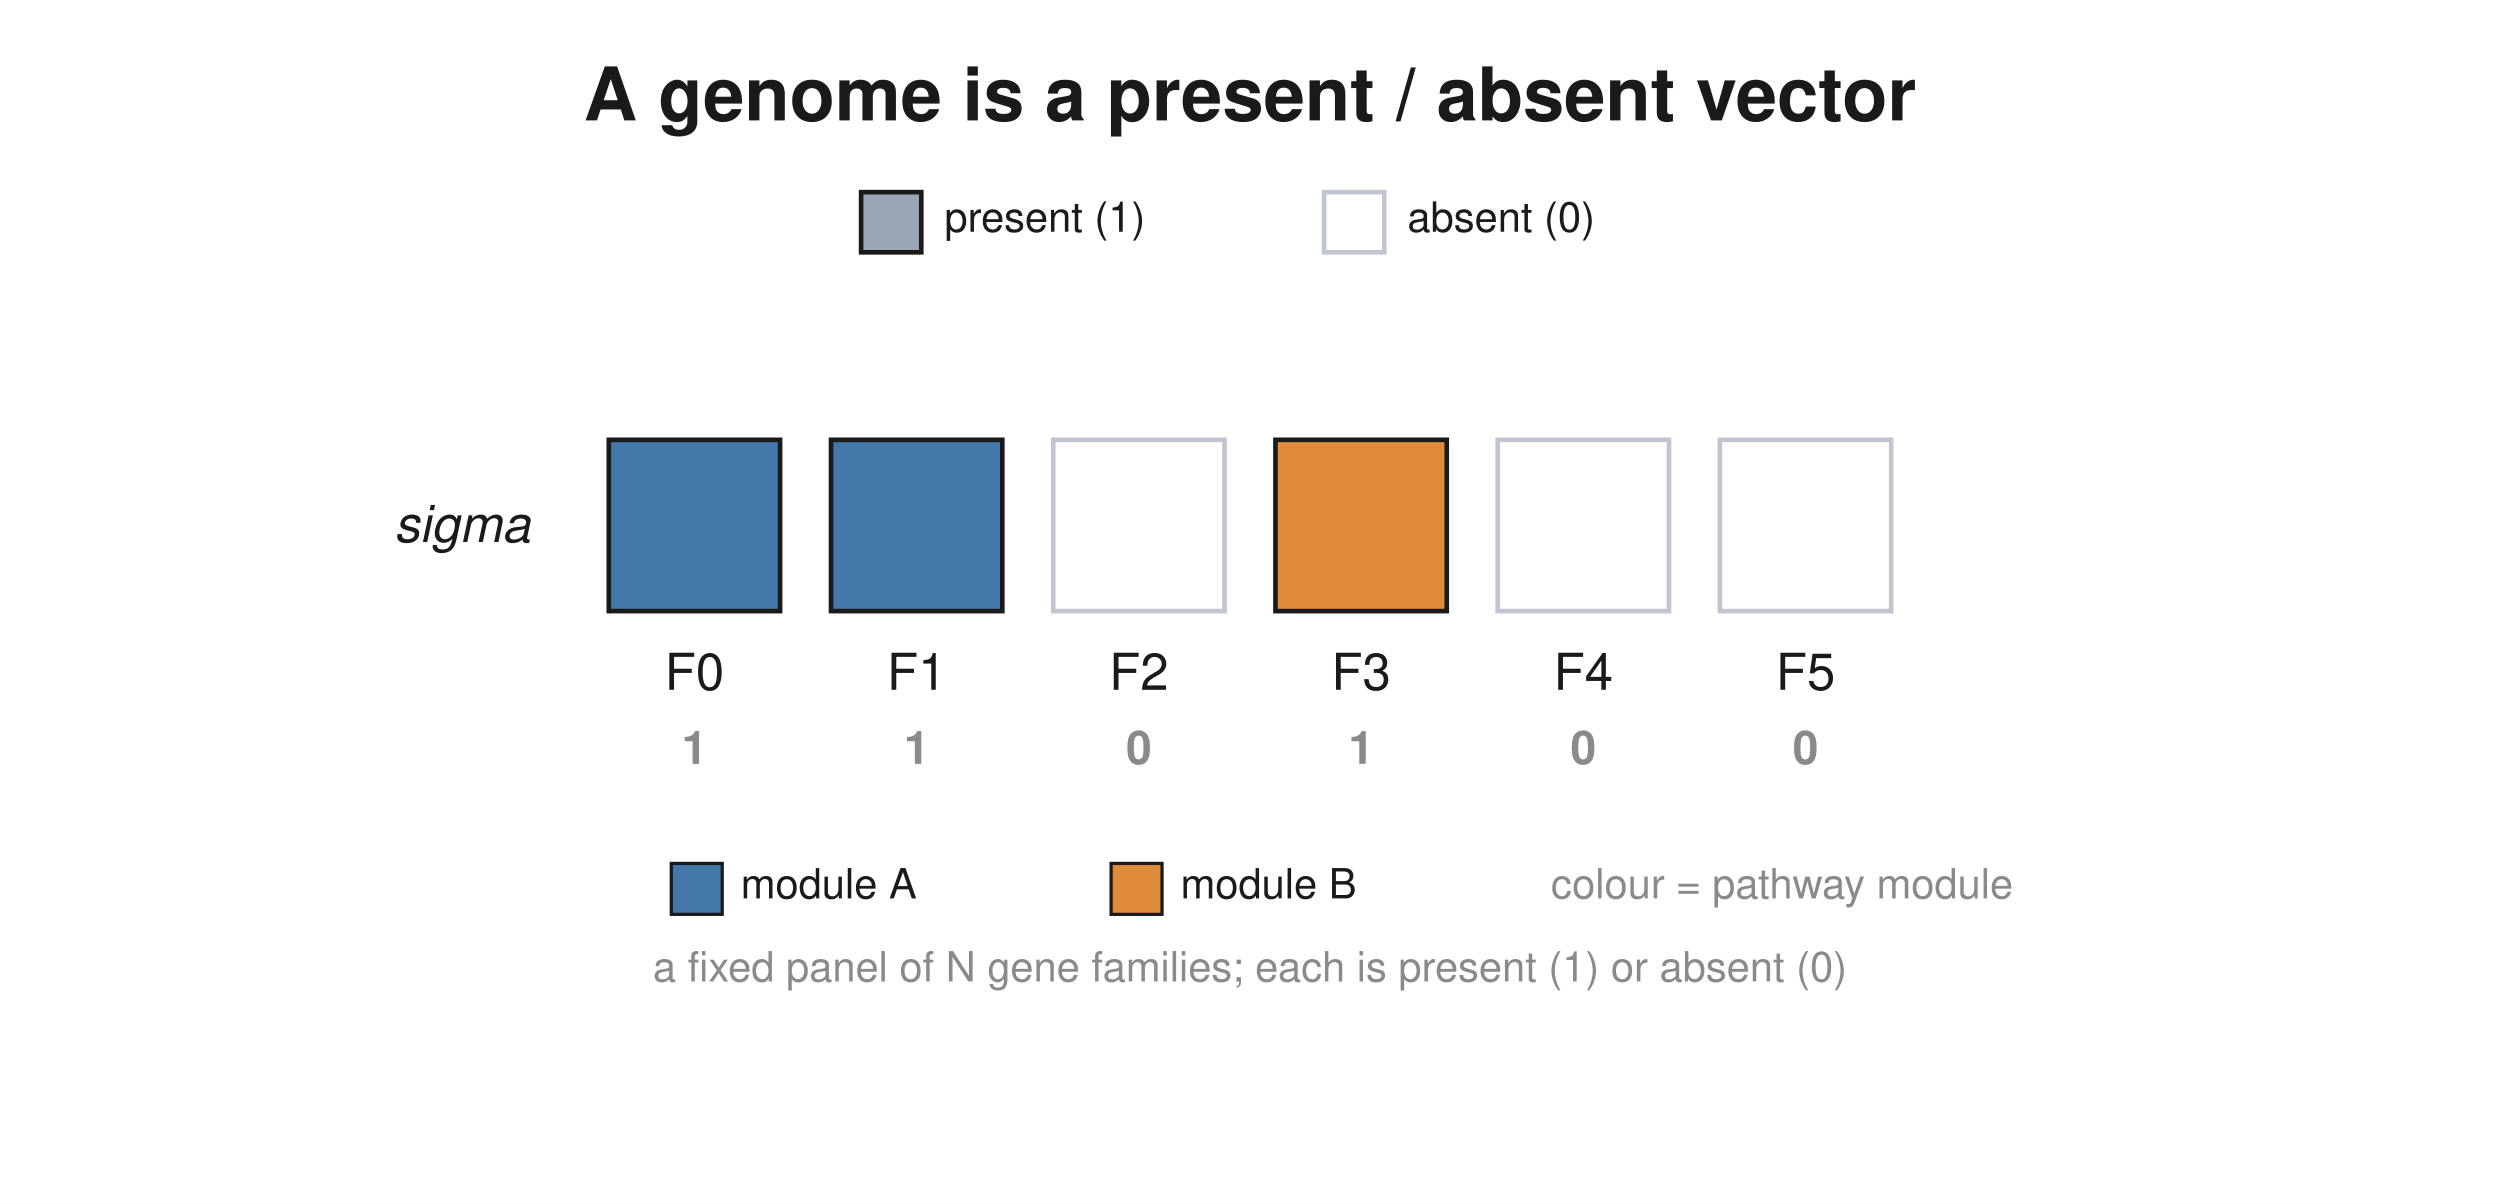
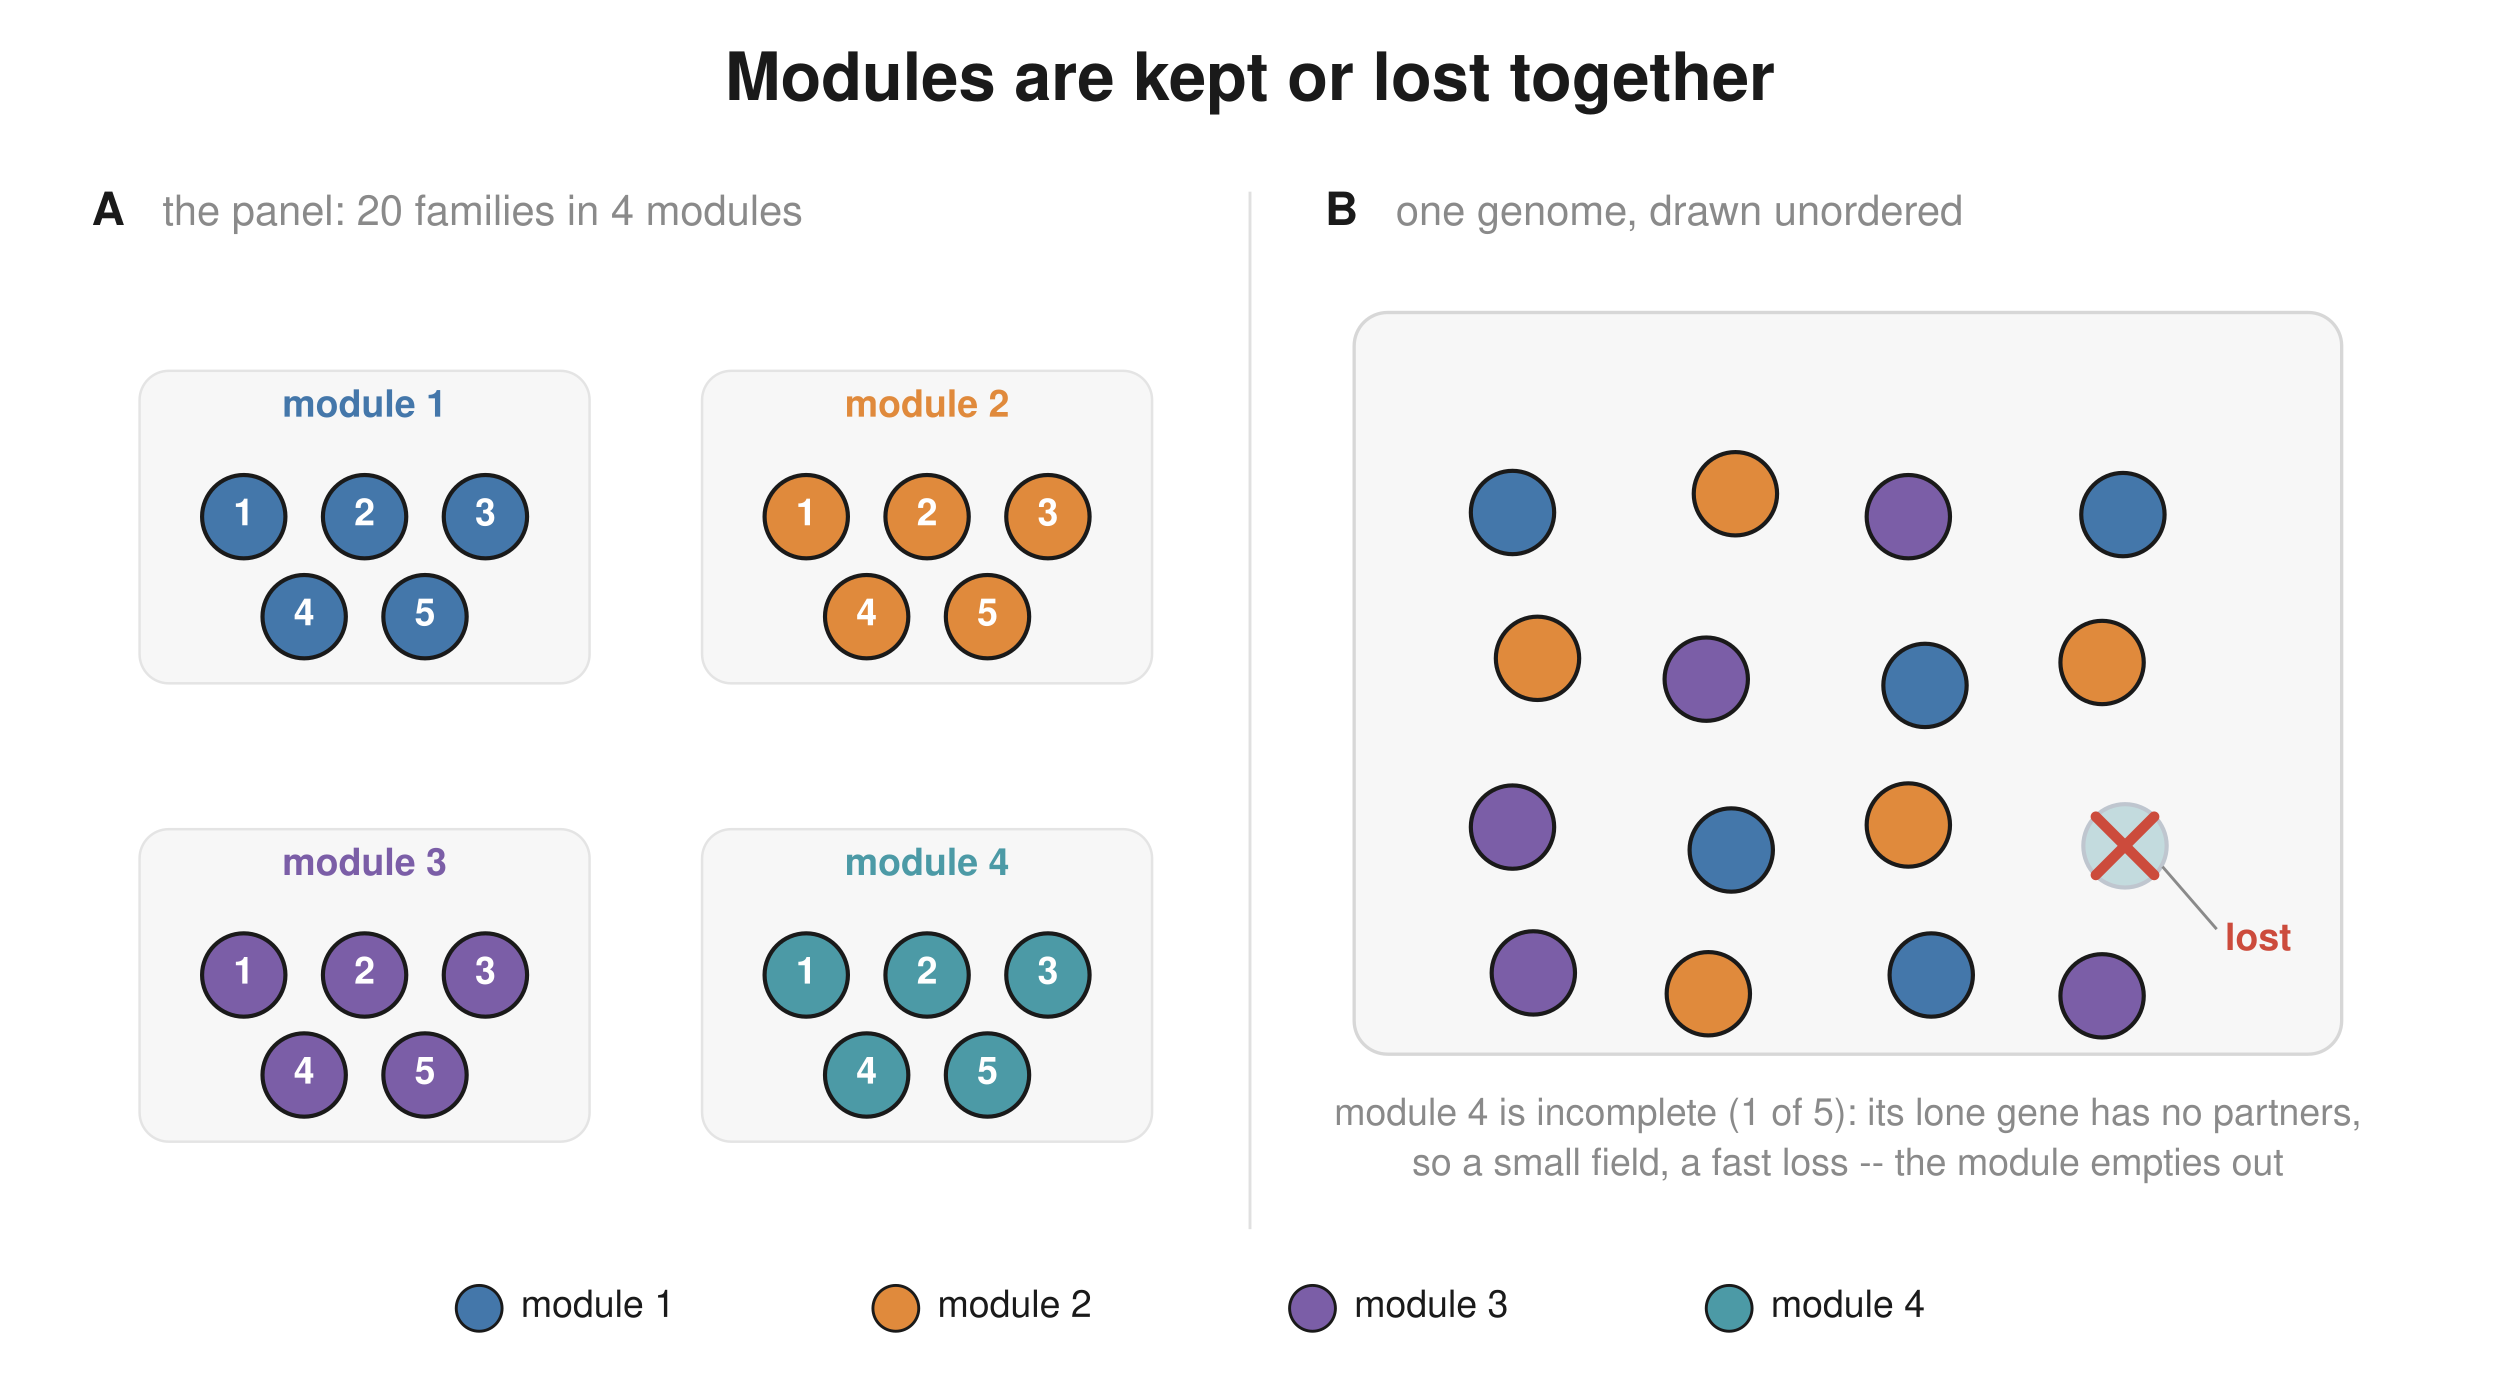
- <svg xmlns="http://www.w3.org/2000/svg" width="1080" height="520" viewBox="0 0 1080 520">
+ <svg xmlns="http://www.w3.org/2000/svg" width="1200" height="660" viewBox="0 0 1200 660">
  <defs>
</defs>
-   <rect x="0" y="0" width="1080" height="520" fill="white" />
-   <text x="540.0" y="52" font-size="32" font-family="Helvetica" text-anchor="middle" font-weight="bold" fill="#1a1a1a">A genome is a present / absent vector</text>
-   <rect x="372.0" y="83" width="26" height="26" fill="#9aa7b4" stroke="#1a1a1a" stroke-width="2.0" />
-   <text x="408.0" y="96" font-size="18" font-family="Helvetica" text-anchor="start" dominant-baseline="central" fill="#1a1a1a">present (1)</text>
-   <rect x="572.0" y="83" width="26" height="26" fill="white" stroke="#bfc6cf" stroke-width="2.0" />
-   <text x="608.0" y="96" font-size="18" font-family="Helvetica" text-anchor="start" dominant-baseline="central" fill="#1a1a1a">absent (0)</text>
-   <rect x="263.0" y="190" width="74" height="74" fill="#4477AA" stroke="#1a1a1a" stroke-width="2.0" />
-   <text x="300.0" y="298" font-size="22" font-family="Helvetica" text-anchor="middle" fill="#1a1a1a">F0</text>
-   <text x="300.0" y="330" font-size="20" font-family="Helvetica" text-anchor="middle" font-weight="bold" fill="#8a8a8a">1</text>
-   <rect x="359.0" y="190" width="74" height="74" fill="#4477AA" stroke="#1a1a1a" stroke-width="2.0" />
-   <text x="396.0" y="298" font-size="22" font-family="Helvetica" text-anchor="middle" fill="#1a1a1a">F1</text>
-   <text x="396.0" y="330" font-size="20" font-family="Helvetica" text-anchor="middle" font-weight="bold" fill="#8a8a8a">1</text>
-   <rect x="455.0" y="190" width="74" height="74" fill="white" stroke="#bfc6cf" stroke-width="2.0" />
-   <text x="492.0" y="298" font-size="22" font-family="Helvetica" text-anchor="middle" fill="#1a1a1a">F2</text>
-   <text x="492.0" y="330" font-size="20" font-family="Helvetica" text-anchor="middle" font-weight="bold" fill="#8a8a8a">0</text>
-   <rect x="551.0" y="190" width="74" height="74" fill="#E08A3C" stroke="#1a1a1a" stroke-width="2.0" />
-   <text x="588.0" y="298" font-size="22" font-family="Helvetica" text-anchor="middle" fill="#1a1a1a">F3</text>
-   <text x="588.0" y="330" font-size="20" font-family="Helvetica" text-anchor="middle" font-weight="bold" fill="#8a8a8a">1</text>
-   <rect x="647.0" y="190" width="74" height="74" fill="white" stroke="#bfc6cf" stroke-width="2.0" />
-   <text x="684.0" y="298" font-size="22" font-family="Helvetica" text-anchor="middle" fill="#1a1a1a">F4</text>
-   <text x="684.0" y="330" font-size="20" font-family="Helvetica" text-anchor="middle" font-weight="bold" fill="#8a8a8a">0</text>
-   <rect x="743.0" y="190" width="74" height="74" fill="white" stroke="#bfc6cf" stroke-width="2.0" />
-   <text x="780.0" y="298" font-size="22" font-family="Helvetica" text-anchor="middle" fill="#1a1a1a">F5</text>
-   <text x="780.0" y="330" font-size="20" font-family="Helvetica" text-anchor="middle" font-weight="bold" fill="#8a8a8a">0</text>
-   <text x="229.0" y="227.0" font-size="22" font-family="Helvetica" text-anchor="end" dominant-baseline="central" fill="#1a1a1a" font-style="italic">sigma</text>
-   <rect x="290.0" y="373" width="22" height="22" fill="#4477AA" stroke="#1a1a1a" stroke-width="1.4" />
-   <text x="320.0" y="384" font-size="18" font-family="Helvetica" text-anchor="start" dominant-baseline="central" fill="#1a1a1a">module A</text>
-   <rect x="480.0" y="373" width="22" height="22" fill="#E08A3C" stroke="#1a1a1a" stroke-width="1.4" />
-   <text x="510.0" y="384" font-size="18" font-family="Helvetica" text-anchor="start" dominant-baseline="central" fill="#1a1a1a">module B</text>
-   <text x="670.0" y="384" font-size="18" font-family="Helvetica" text-anchor="start" dominant-baseline="central" fill="#8a8a8a">colour = pathway module</text>
-   <text x="540.0" y="424" font-size="18" font-family="Helvetica" text-anchor="middle" fill="#8a8a8a">a fixed panel of N gene families; each is present (1) or absent (0)</text>
+   <rect x="0" y="0" width="1200" height="660" fill="white" />
+   <text x="600.0" y="48" font-size="32" font-family="Helvetica" text-anchor="middle" font-weight="bold" fill="#1a1a1a">Modules are kept or lost together</text>
+   <path d="M600,92 L600,590" stroke="#e0e0e0" stroke-width="1.4" />
+   <text x="44" y="108" font-size="22" font-family="Helvetica" text-anchor="start" font-weight="bold" fill="#1a1a1a">A</text>
+   <text x="78" y="108" font-size="20" font-family="Helvetica" text-anchor="start" fill="#8a8a8a">the panel: 20 families in 4 modules</text>
+   <rect x="67" y="178" width="216" height="150" rx="14" fill="#f7f7f7" stroke="#e4e4e4" stroke-width="1.2" />
+   <text x="175" y="200" font-size="18" font-family="Helvetica" text-anchor="middle" fill="#4477AA" font-weight="bold">module 1</text>
+   <circle cx="117" cy="248" r="20" fill="#4477AA" stroke="#1a1a1a" stroke-width="2.0" />
+   <text x="117" y="248" font-size="18" font-family="Helvetica" text-anchor="middle" dominant-baseline="central" fill="white" font-weight="bold">1</text>
+   <circle cx="175" cy="248" r="20" fill="#4477AA" stroke="#1a1a1a" stroke-width="2.0" />
+   <text x="175" y="248" font-size="18" font-family="Helvetica" text-anchor="middle" dominant-baseline="central" fill="white" font-weight="bold">2</text>
+   <circle cx="233" cy="248" r="20" fill="#4477AA" stroke="#1a1a1a" stroke-width="2.0" />
+   <text x="233" y="248" font-size="18" font-family="Helvetica" text-anchor="middle" dominant-baseline="central" fill="white" font-weight="bold">3</text>
+   <circle cx="146" cy="296" r="20" fill="#4477AA" stroke="#1a1a1a" stroke-width="2.0" />
+   <text x="146" y="296" font-size="18" font-family="Helvetica" text-anchor="middle" dominant-baseline="central" fill="white" font-weight="bold">4</text>
+   <circle cx="204" cy="296" r="20" fill="#4477AA" stroke="#1a1a1a" stroke-width="2.0" />
+   <text x="204" y="296" font-size="18" font-family="Helvetica" text-anchor="middle" dominant-baseline="central" fill="white" font-weight="bold">5</text>
+   <rect x="337" y="178" width="216" height="150" rx="14" fill="#f7f7f7" stroke="#e4e4e4" stroke-width="1.2" />
+   <text x="445" y="200" font-size="18" font-family="Helvetica" text-anchor="middle" fill="#E08A3C" font-weight="bold">module 2</text>
+   <circle cx="387" cy="248" r="20" fill="#E08A3C" stroke="#1a1a1a" stroke-width="2.0" />
+   <text x="387" y="248" font-size="18" font-family="Helvetica" text-anchor="middle" dominant-baseline="central" fill="white" font-weight="bold">1</text>
+   <circle cx="445" cy="248" r="20" fill="#E08A3C" stroke="#1a1a1a" stroke-width="2.0" />
+   <text x="445" y="248" font-size="18" font-family="Helvetica" text-anchor="middle" dominant-baseline="central" fill="white" font-weight="bold">2</text>
+   <circle cx="503" cy="248" r="20" fill="#E08A3C" stroke="#1a1a1a" stroke-width="2.0" />
+   <text x="503" y="248" font-size="18" font-family="Helvetica" text-anchor="middle" dominant-baseline="central" fill="white" font-weight="bold">3</text>
+   <circle cx="416" cy="296" r="20" fill="#E08A3C" stroke="#1a1a1a" stroke-width="2.0" />
+   <text x="416" y="296" font-size="18" font-family="Helvetica" text-anchor="middle" dominant-baseline="central" fill="white" font-weight="bold">4</text>
+   <circle cx="474" cy="296" r="20" fill="#E08A3C" stroke="#1a1a1a" stroke-width="2.0" />
+   <text x="474" y="296" font-size="18" font-family="Helvetica" text-anchor="middle" dominant-baseline="central" fill="white" font-weight="bold">5</text>
+   <rect x="67" y="398" width="216" height="150" rx="14" fill="#f7f7f7" stroke="#e4e4e4" stroke-width="1.2" />
+   <text x="175" y="420" font-size="18" font-family="Helvetica" text-anchor="middle" fill="#7B5EA7" font-weight="bold">module 3</text>
+   <circle cx="117" cy="468" r="20" fill="#7B5EA7" stroke="#1a1a1a" stroke-width="2.0" />
+   <text x="117" y="468" font-size="18" font-family="Helvetica" text-anchor="middle" dominant-baseline="central" fill="white" font-weight="bold">1</text>
+   <circle cx="175" cy="468" r="20" fill="#7B5EA7" stroke="#1a1a1a" stroke-width="2.0" />
+   <text x="175" y="468" font-size="18" font-family="Helvetica" text-anchor="middle" dominant-baseline="central" fill="white" font-weight="bold">2</text>
+   <circle cx="233" cy="468" r="20" fill="#7B5EA7" stroke="#1a1a1a" stroke-width="2.0" />
+   <text x="233" y="468" font-size="18" font-family="Helvetica" text-anchor="middle" dominant-baseline="central" fill="white" font-weight="bold">3</text>
+   <circle cx="146" cy="516" r="20" fill="#7B5EA7" stroke="#1a1a1a" stroke-width="2.0" />
+   <text x="146" y="516" font-size="18" font-family="Helvetica" text-anchor="middle" dominant-baseline="central" fill="white" font-weight="bold">4</text>
+   <circle cx="204" cy="516" r="20" fill="#7B5EA7" stroke="#1a1a1a" stroke-width="2.0" />
+   <text x="204" y="516" font-size="18" font-family="Helvetica" text-anchor="middle" dominant-baseline="central" fill="white" font-weight="bold">5</text>
+   <rect x="337" y="398" width="216" height="150" rx="14" fill="#f7f7f7" stroke="#e4e4e4" stroke-width="1.2" />
+   <text x="445" y="420" font-size="18" font-family="Helvetica" text-anchor="middle" fill="#4C9AA6" font-weight="bold">module 4</text>
+   <circle cx="387" cy="468" r="20" fill="#4C9AA6" stroke="#1a1a1a" stroke-width="2.0" />
+   <text x="387" y="468" font-size="18" font-family="Helvetica" text-anchor="middle" dominant-baseline="central" fill="white" font-weight="bold">1</text>
+   <circle cx="445" cy="468" r="20" fill="#4C9AA6" stroke="#1a1a1a" stroke-width="2.0" />
+   <text x="445" y="468" font-size="18" font-family="Helvetica" text-anchor="middle" dominant-baseline="central" fill="white" font-weight="bold">2</text>
+   <circle cx="503" cy="468" r="20" fill="#4C9AA6" stroke="#1a1a1a" stroke-width="2.0" />
+   <text x="503" y="468" font-size="18" font-family="Helvetica" text-anchor="middle" dominant-baseline="central" fill="white" font-weight="bold">3</text>
+   <circle cx="416" cy="516" r="20" fill="#4C9AA6" stroke="#1a1a1a" stroke-width="2.0" />
+   <text x="416" y="516" font-size="18" font-family="Helvetica" text-anchor="middle" dominant-baseline="central" fill="white" font-weight="bold">4</text>
+   <circle cx="474" cy="516" r="20" fill="#4C9AA6" stroke="#1a1a1a" stroke-width="2.0" />
+   <text x="474" y="516" font-size="18" font-family="Helvetica" text-anchor="middle" dominant-baseline="central" fill="white" font-weight="bold">5</text>
+   <text x="636" y="108" font-size="22" font-family="Helvetica" text-anchor="start" font-weight="bold" fill="#1a1a1a">B</text>
+   <text x="670" y="108" font-size="20" font-family="Helvetica" text-anchor="start" fill="#8a8a8a">one genome, drawn unordered</text>
+   <rect x="650" y="150" width="474" height="356" rx="16" fill="#f7f7f7" stroke="#d7d7d7" stroke-width="1.6" />
+   <circle cx="726" cy="246" r="20" fill="#4477AA" stroke="#1a1a1a" stroke-width="2.0" />
+   <circle cx="833" cy="237" r="20" fill="#E08A3C" stroke="#1a1a1a" stroke-width="2.0" />
+   <circle cx="916" cy="248" r="20" fill="#7B5EA7" stroke="#1a1a1a" stroke-width="2.0" />
+   <circle cx="1019" cy="247" r="20" fill="#4477AA" stroke="#1a1a1a" stroke-width="2.0" />
+   <circle cx="738" cy="316" r="20" fill="#E08A3C" stroke="#1a1a1a" stroke-width="2.0" />
+   <circle cx="819" cy="326" r="20" fill="#7B5EA7" stroke="#1a1a1a" stroke-width="2.0" />
+   <circle cx="924" cy="329" r="20" fill="#4477AA" stroke="#1a1a1a" stroke-width="2.0" />
+   <circle cx="1009" cy="318" r="20" fill="#E08A3C" stroke="#1a1a1a" stroke-width="2.0" />
+   <circle cx="726" cy="397" r="20" fill="#7B5EA7" stroke="#1a1a1a" stroke-width="2.0" />
+   <circle cx="831" cy="408" r="20" fill="#4477AA" stroke="#1a1a1a" stroke-width="2.0" />
+   <circle cx="916" cy="396" r="20" fill="#E08A3C" stroke="#1a1a1a" stroke-width="2.0" />
+   <circle cx="1020" cy="406" r="20" fill="#4C9AA6" fill-opacity="0.3" stroke="#bfc6cf" stroke-width="2.0" />
+   <circle cx="736" cy="467" r="20" fill="#7B5EA7" stroke="#1a1a1a" stroke-width="2.0" />
+   <circle cx="820" cy="477" r="20" fill="#E08A3C" stroke="#1a1a1a" stroke-width="2.0" />
+   <circle cx="927" cy="468" r="20" fill="#4477AA" stroke="#1a1a1a" stroke-width="2.0" />
+   <circle cx="1009" cy="478" r="20" fill="#7B5EA7" stroke="#1a1a1a" stroke-width="2.0" />
+   <path d="M1006,392 L1034,420" stroke="#cc4b3c" stroke-width="5" stroke-linecap="round" />
+   <path d="M1006,420 L1034,392" stroke="#cc4b3c" stroke-width="5" stroke-linecap="round" />
+   <path d="M1038,416 L1064,446" stroke="#8a8a8a" stroke-width="1.4" />
+   <text x="1068" y="456" font-size="18" font-family="Helvetica" text-anchor="start" fill="#cc4b3c" font-weight="bold">lost</text>
+   <text x="887.0" y="540" font-size="18" font-family="Helvetica" text-anchor="middle" fill="#8a8a8a">module 4 is incomplete (1 of 5): its lone gene has no partners,</text>
+   <text x="887.0" y="564" font-size="18" font-family="Helvetica" text-anchor="middle" fill="#8a8a8a">so a small field, a fast loss -- the module empties out</text>
+   <circle cx="230" cy="628" r="11" fill="#4477AA" stroke="#1a1a1a" stroke-width="1.4" />
+   <text x="250" y="628" font-size="18" font-family="Helvetica" text-anchor="start" dominant-baseline="central" fill="#1a1a1a">module 1</text>
+   <circle cx="430" cy="628" r="11" fill="#E08A3C" stroke="#1a1a1a" stroke-width="1.4" />
+   <text x="450" y="628" font-size="18" font-family="Helvetica" text-anchor="start" dominant-baseline="central" fill="#1a1a1a">module 2</text>
+   <circle cx="630" cy="628" r="11" fill="#7B5EA7" stroke="#1a1a1a" stroke-width="1.4" />
+   <text x="650" y="628" font-size="18" font-family="Helvetica" text-anchor="start" dominant-baseline="central" fill="#1a1a1a">module 3</text>
+   <circle cx="830" cy="628" r="11" fill="#4C9AA6" stroke="#1a1a1a" stroke-width="1.4" />
+   <text x="850" y="628" font-size="18" font-family="Helvetica" text-anchor="start" dominant-baseline="central" fill="#1a1a1a">module 4</text>
</svg>
